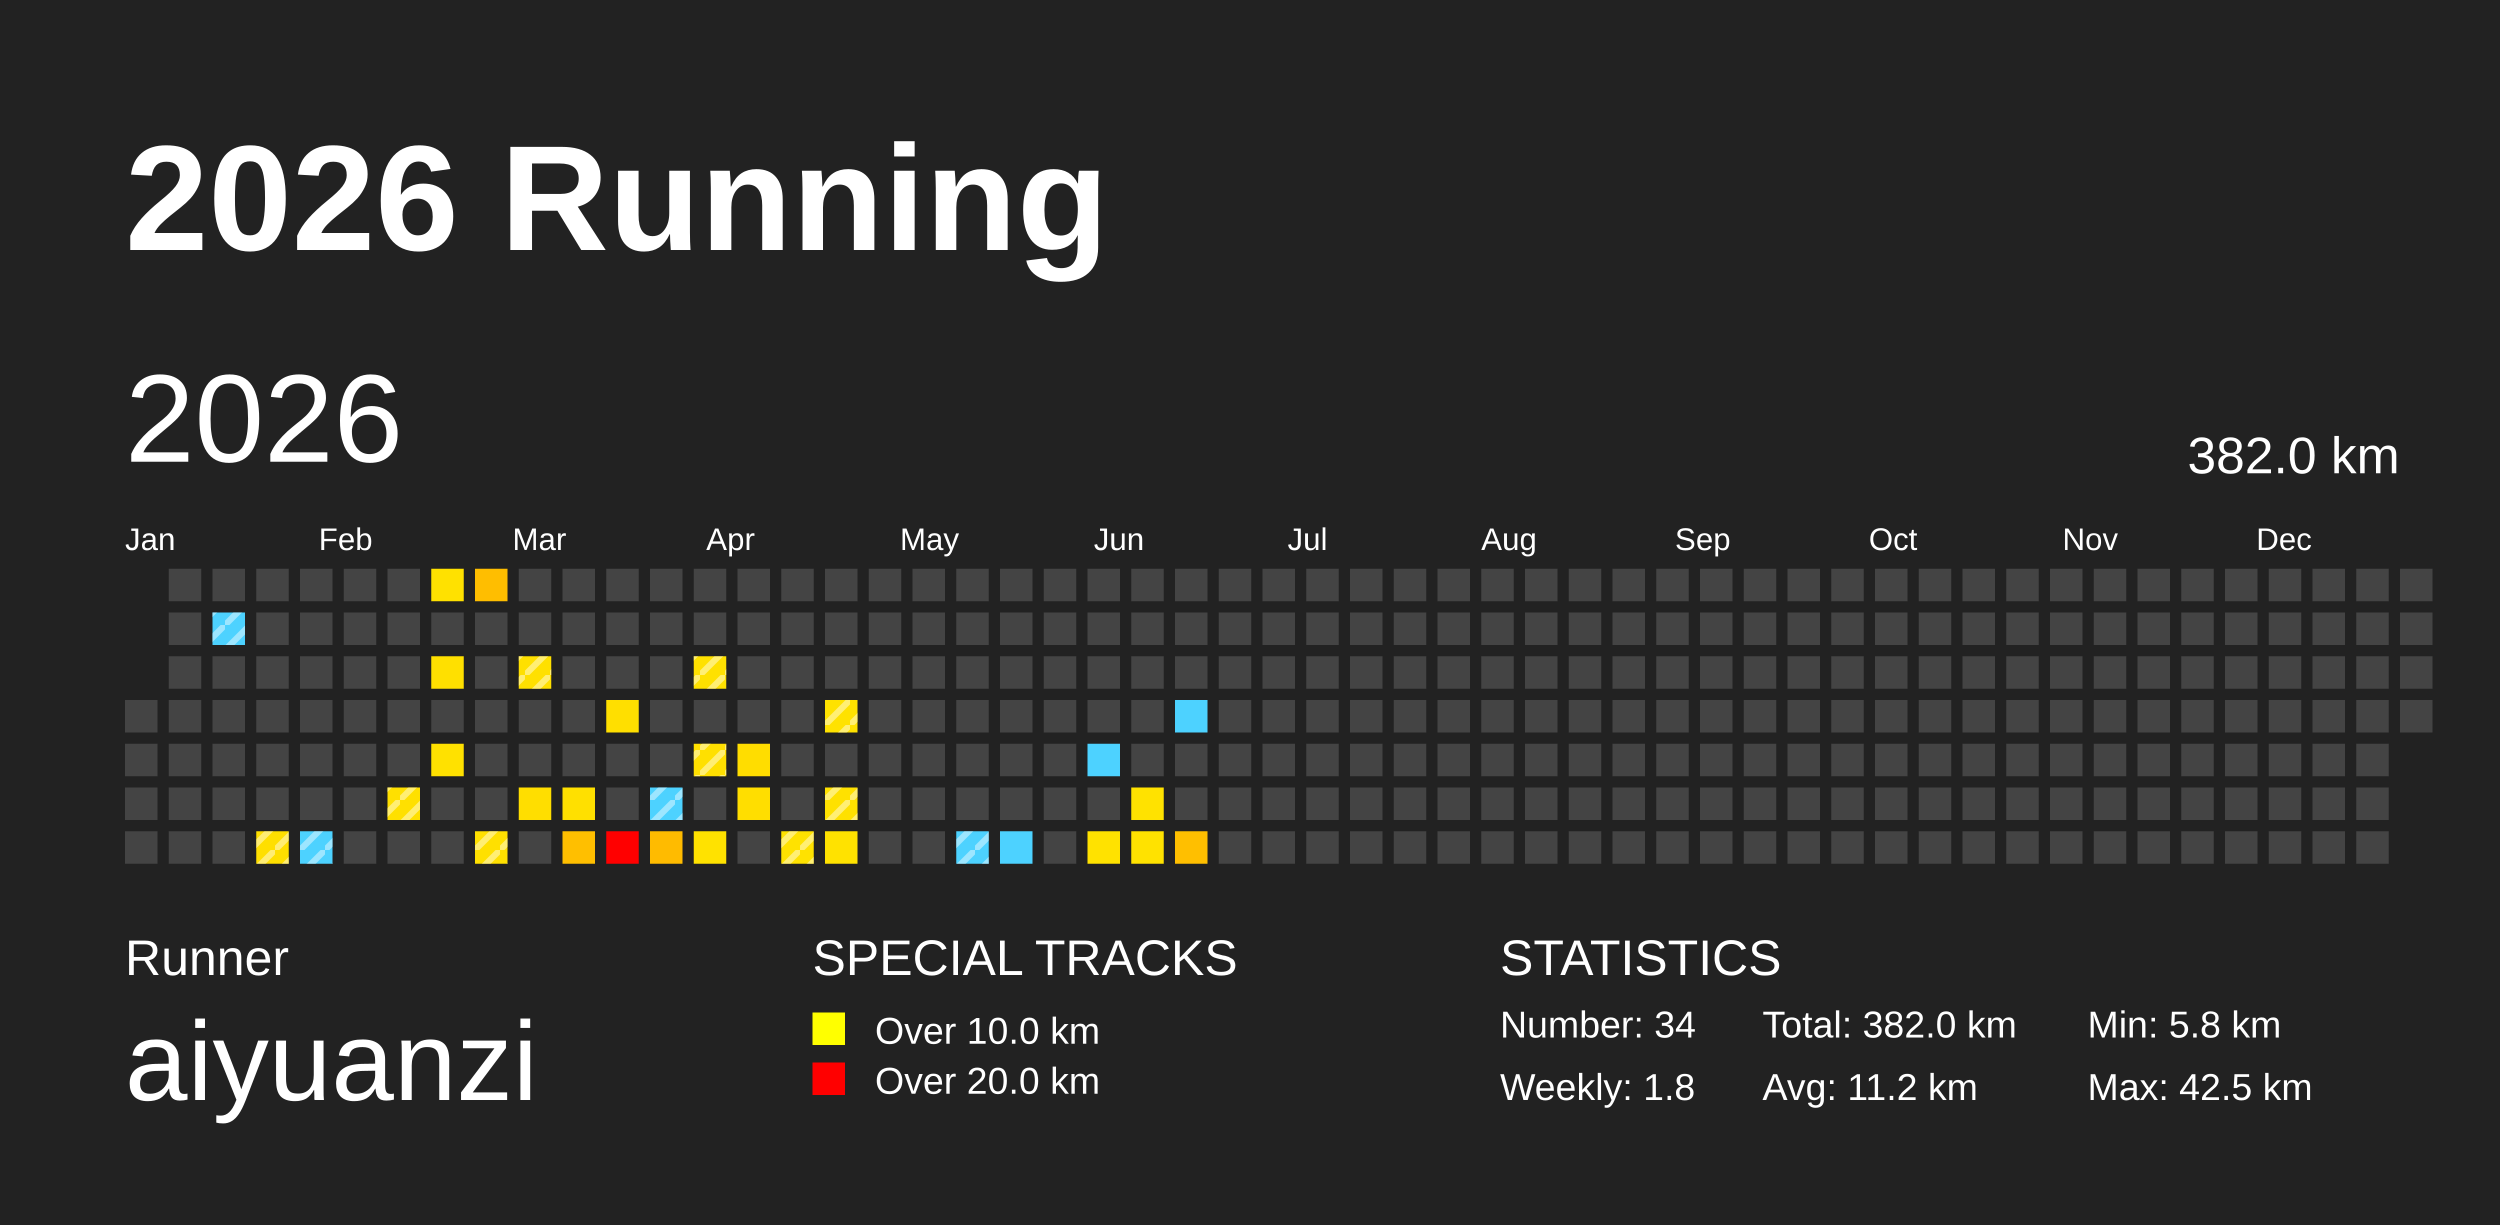
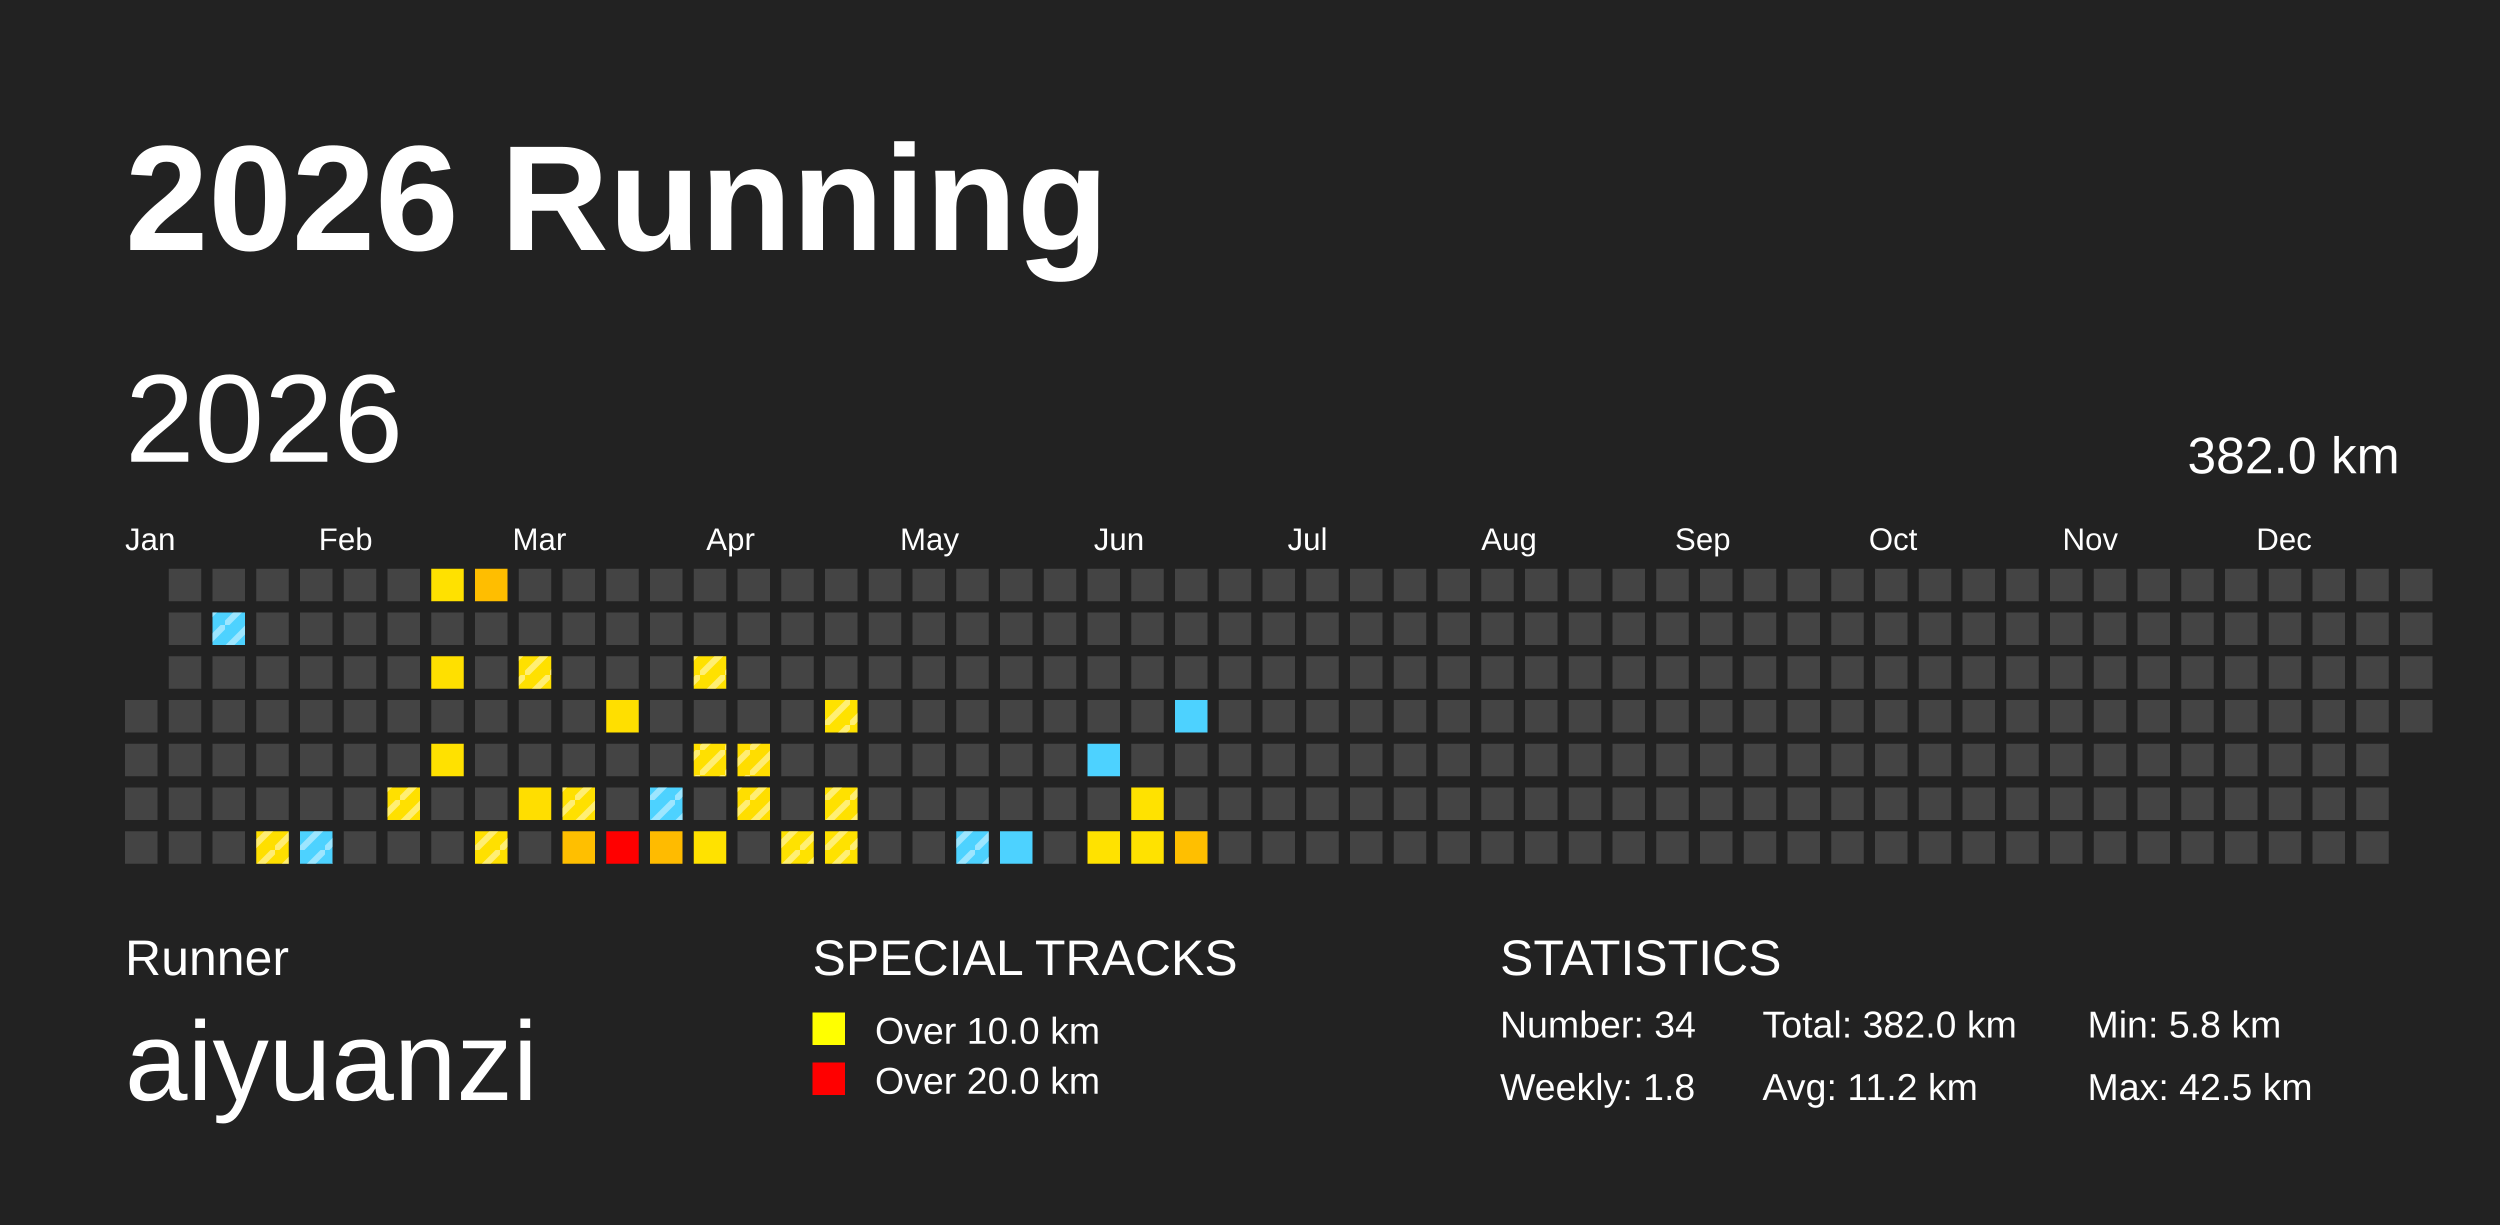
<svg xmlns="http://www.w3.org/2000/svg" baseProfile="full" height="98mm" version="1.1" viewBox="0,0,200,98" width="200mm">
  <defs>
    <pattern height="2" id="indoor-stripe" patternUnits="userSpaceOnUse" width="2">
      <line stroke="white" stroke-opacity="0.45" stroke-width="0.5" x1="0" x2="2" y1="2" y2="0" />
    </pattern>
  </defs>
  <rect fill="#222222" height="98" width="200" x="0" y="0" />
  <text fill="#FFFFFF" style="font-size:12px; font-family:Arial; font-weight:bold;" x="10" y="20">2026 Running</text>
  <text fill="#FFFFFF" style="font-size:4px; font-family:Arial" x="10" y="78">Runner</text>
  <text fill="#FFFFFF" style="font-size:9px; font-family:Arial" x="10" y="88">aiyuanzi</text>
  <text fill="#FFFFFF" style="font-size:4px; font-family:Arial" x="65" y="78">SPECIAL TRACKS</text>
  <rect fill="yellow" height="2.6" width="2.6" x="65" y="81" />
  <text fill="#FFFFFF" style="font-size:3px; font-family:Arial" x="70" y="83.5">Over 10.0 km</text>
  <rect fill="red" height="2.6" width="2.6" x="65" y="85" />
  <text fill="#FFFFFF" style="font-size:3px; font-family:Arial" x="70" y="87.5">Over 20.0 km</text>
  <text fill="#FFFFFF" style="font-size:4px; font-family:Arial" x="120" y="78">STATISTICS</text>
  <text fill="#FFFFFF" style="font-size:3px; font-family:Arial" x="120" y="83">Number: 34</text>
  <text fill="#FFFFFF" style="font-size:3px; font-family:Arial" x="120" y="88">Weekly: 1.8</text>
  <text fill="#FFFFFF" style="font-size:3px; font-family:Arial" x="141" y="83">Total: 382.0 km</text>
  <text fill="#FFFFFF" style="font-size:3px; font-family:Arial" x="141" y="88">Avg: 11.2 km</text>
  <text fill="#FFFFFF" style="font-size:3px; font-family:Arial" x="167" y="83">Min: 5.8 km</text>
  <text fill="#FFFFFF" style="font-size:3px; font-family:Arial" x="167" y="88">Max: 42.5 km</text>
  <text dominant-baseline="hanging" fill="#FFFFFF" style="font-size:10.0px; font-family:Arial;" x="10" y="30">2026</text>
  <text dominant-baseline="hanging" fill="#FFFFFF" style="font-size:4.125px; font-family:Arial;" x="175" y="35">382.0 km</text>
  <text fill="#FFFFFF" style="font-size:2.5px; font-family:Arial" x="10.0" y="44">Jan</text>
  <text fill="#FFFFFF" style="font-size:2.5px; font-family:Arial" x="25.5" y="44">Feb</text>
  <text fill="#FFFFFF" style="font-size:2.5px; font-family:Arial" x="41.0" y="44">Mar</text>
  <text fill="#FFFFFF" style="font-size:2.5px; font-family:Arial" x="56.5" y="44">Apr</text>
  <text fill="#FFFFFF" style="font-size:2.5px; font-family:Arial" x="72.0" y="44">May</text>
  <text fill="#FFFFFF" style="font-size:2.5px; font-family:Arial" x="87.5" y="44">Jun</text>
  <text fill="#FFFFFF" style="font-size:2.5px; font-family:Arial" x="103.0" y="44">Jul</text>
  <text fill="#FFFFFF" style="font-size:2.5px; font-family:Arial" x="118.5" y="44">Aug</text>
  <text fill="#FFFFFF" style="font-size:2.5px; font-family:Arial" x="134.0" y="44">Sep</text>
  <text fill="#FFFFFF" style="font-size:2.5px; font-family:Arial" x="149.5" y="44">Oct</text>
  <text fill="#FFFFFF" style="font-size:2.5px; font-family:Arial" x="165.0" y="44">Nov</text>
  <text fill="#FFFFFF" style="font-size:2.5px; font-family:Arial" x="180.5" y="44">Dec</text>
  <rect fill="#444444" height="2.6" width="2.6" x="10.0" y="56.0" />
  <rect fill="#444444" height="2.6" width="2.6" x="10.0" y="59.5" />
  <rect fill="#444444" height="2.6" width="2.6" x="10.0" y="63.0" />
  <rect fill="#444444" height="2.6" width="2.6" x="10.0" y="66.5" />
  <rect fill="#444444" height="2.6" width="2.6" x="13.5" y="45.5" />
  <rect fill="#444444" height="2.6" width="2.6" x="13.5" y="49.0" />
  <rect fill="#444444" height="2.6" width="2.6" x="13.5" y="52.5" />
  <rect fill="#444444" height="2.6" width="2.6" x="13.5" y="56.0" />
  <rect fill="#444444" height="2.6" width="2.6" x="13.5" y="59.5" />
  <rect fill="#444444" height="2.6" width="2.6" x="13.5" y="63.0" />
  <rect fill="#444444" height="2.6" width="2.6" x="13.5" y="66.5" />
  <rect fill="#444444" height="2.6" width="2.6" x="17.0" y="45.5" />
  <rect fill="#4dd2ff" height="2.6" width="2.6" x="17.0" y="49.0" />
  <rect fill="url(#indoor-stripe)" height="2.6" width="2.6" x="17.0" y="49.0" />
  <rect fill="#444444" height="2.6" width="2.6" x="17.0" y="52.5" />
  <rect fill="#444444" height="2.6" width="2.6" x="17.0" y="56.0" />
  <rect fill="#444444" height="2.6" width="2.6" x="17.0" y="59.5" />
  <rect fill="#444444" height="2.6" width="2.6" x="17.0" y="63.0" />
  <rect fill="#444444" height="2.6" width="2.6" x="17.0" y="66.5" />
  <rect fill="#444444" height="2.6" width="2.6" x="20.5" y="45.5" />
  <rect fill="#444444" height="2.6" width="2.6" x="20.5" y="49.0" />
  <rect fill="#444444" height="2.6" width="2.6" x="20.5" y="52.5" />
  <rect fill="#444444" height="2.6" width="2.6" x="20.5" y="56.0" />
  <rect fill="#444444" height="2.6" width="2.6" x="20.5" y="59.5" />
  <rect fill="#444444" height="2.6" width="2.6" x="20.5" y="63.0" />
  <rect fill="#ffdf00" height="2.6" width="2.6" x="20.5" y="66.5" />
  <rect fill="url(#indoor-stripe)" height="2.6" width="2.6" x="20.5" y="66.5" />
  <rect fill="#444444" height="2.6" width="2.6" x="24.0" y="45.5" />
  <rect fill="#444444" height="2.6" width="2.6" x="24.0" y="49.0" />
  <rect fill="#444444" height="2.6" width="2.6" x="24.0" y="52.5" />
  <rect fill="#444444" height="2.6" width="2.6" x="24.0" y="56.0" />
  <rect fill="#444444" height="2.6" width="2.6" x="24.0" y="59.5" />
  <rect fill="#444444" height="2.6" width="2.6" x="24.0" y="63.0" />
  <rect fill="#4dd2ff" height="2.6" width="2.6" x="24.0" y="66.5" />
  <rect fill="url(#indoor-stripe)" height="2.6" width="2.6" x="24.0" y="66.5" />
  <rect fill="#444444" height="2.6" width="2.6" x="27.5" y="45.5" />
  <rect fill="#444444" height="2.6" width="2.6" x="27.5" y="49.0" />
  <rect fill="#444444" height="2.6" width="2.6" x="27.5" y="52.5" />
  <rect fill="#444444" height="2.6" width="2.6" x="27.5" y="56.0" />
  <rect fill="#444444" height="2.6" width="2.6" x="27.5" y="59.5" />
  <rect fill="#444444" height="2.6" width="2.6" x="27.5" y="63.0" />
  <rect fill="#444444" height="2.6" width="2.6" x="27.5" y="66.5" />
  <rect fill="#444444" height="2.6" width="2.6" x="31.0" y="45.5" />
  <rect fill="#444444" height="2.6" width="2.6" x="31.0" y="49.0" />
  <rect fill="#444444" height="2.6" width="2.6" x="31.0" y="52.5" />
  <rect fill="#444444" height="2.6" width="2.6" x="31.0" y="56.0" />
  <rect fill="#444444" height="2.6" width="2.6" x="31.0" y="59.5" />
  <rect fill="#ffe000" height="2.6" width="2.6" x="31.0" y="63.0" />
  <rect fill="url(#indoor-stripe)" height="2.6" width="2.6" x="31.0" y="63.0" />
  <rect fill="#444444" height="2.6" width="2.6" x="31.0" y="66.5" />
  <rect fill="#ffe100" height="2.6" width="2.6" x="34.5" y="45.5" />
  <rect fill="#444444" height="2.6" width="2.6" x="34.5" y="49.0" />
  <rect fill="#ffe000" height="2.6" width="2.6" x="34.5" y="52.5" />
  <rect fill="#444444" height="2.6" width="2.6" x="34.5" y="56.0" />
  <rect fill="#ffe100" height="2.6" width="2.6" x="34.5" y="59.5" />
  <rect fill="#444444" height="2.6" width="2.6" x="34.5" y="63.0" />
  <rect fill="#444444" height="2.6" width="2.6" x="34.5" y="66.5" />
  <rect fill="#ffbe00" height="2.6" width="2.6" x="38.0" y="45.5" />
  <rect fill="#444444" height="2.6" width="2.6" x="38.0" y="49.0" />
  <rect fill="#444444" height="2.6" width="2.6" x="38.0" y="52.5" />
  <rect fill="#444444" height="2.6" width="2.6" x="38.0" y="56.0" />
  <rect fill="#444444" height="2.6" width="2.6" x="38.0" y="59.5" />
  <rect fill="#444444" height="2.6" width="2.6" x="38.0" y="63.0" />
  <rect fill="#ffe000" height="2.6" width="2.6" x="38.0" y="66.5" />
  <rect fill="url(#indoor-stripe)" height="2.6" width="2.6" x="38.0" y="66.5" />
  <rect fill="#444444" height="2.6" width="2.6" x="41.5" y="45.5" />
  <rect fill="#444444" height="2.6" width="2.6" x="41.5" y="49.0" />
  <rect fill="#ffe000" height="2.6" width="2.6" x="41.5" y="52.5" />
  <rect fill="url(#indoor-stripe)" height="2.6" width="2.6" x="41.5" y="52.5" />
  <rect fill="#444444" height="2.6" width="2.6" x="41.5" y="56.0" />
  <rect fill="#444444" height="2.6" width="2.6" x="41.5" y="59.5" />
  <rect fill="#ffde00" height="2.6" width="2.6" x="41.5" y="63.0" />
  <rect fill="#444444" height="2.6" width="2.6" x="41.5" y="66.5" />
  <rect fill="#444444" height="2.6" width="2.6" x="45.0" y="45.5" />
  <rect fill="#444444" height="2.6" width="2.6" x="45.0" y="49.0" />
  <rect fill="#444444" height="2.6" width="2.6" x="45.0" y="52.5" />
  <rect fill="#444444" height="2.6" width="2.6" x="45.0" y="56.0" />
  <rect fill="#444444" height="2.6" width="2.6" x="45.0" y="59.5" />
  <rect fill="#ffe000" height="2.6" width="2.6" x="45.0" y="63.0" />
+   <rect fill="url(#indoor-stripe)" height="2.6" width="2.6" x="45.0" y="63.0" />
  <rect fill="#ffbf00" height="2.6" width="2.6" x="45.0" y="66.5" />
  <rect fill="#444444" height="2.6" width="2.6" x="48.5" y="45.5" />
  <rect fill="#444444" height="2.6" width="2.6" x="48.5" y="49.0" />
  <rect fill="#444444" height="2.6" width="2.6" x="48.5" y="52.5" />
  <rect fill="#ffdf00" height="2.6" width="2.6" x="48.5" y="56.0" />
  <rect fill="#444444" height="2.6" width="2.6" x="48.5" y="59.5" />
  <rect fill="#444444" height="2.6" width="2.6" x="48.5" y="63.0" />
  <rect fill="red" height="2.6" width="2.6" x="48.5" y="66.5" />
  <rect fill="#444444" height="2.6" width="2.6" x="52.0" y="45.5" />
  <rect fill="#444444" height="2.6" width="2.6" x="52.0" y="49.0" />
  <rect fill="#444444" height="2.6" width="2.6" x="52.0" y="52.5" />
  <rect fill="#444444" height="2.6" width="2.6" x="52.0" y="56.0" />
  <rect fill="#444444" height="2.6" width="2.6" x="52.0" y="59.5" />
  <rect fill="#4dd2ff" height="2.6" width="2.6" x="52.0" y="63.0" />
  <rect fill="url(#indoor-stripe)" height="2.6" width="2.6" x="52.0" y="63.0" />
  <rect fill="#ffbb00" height="2.6" width="2.6" x="52.0" y="66.5" />
  <rect fill="#444444" height="2.6" width="2.6" x="55.5" y="45.5" />
  <rect fill="#444444" height="2.6" width="2.6" x="55.5" y="49.0" />
  <rect fill="#ffe100" height="2.6" width="2.6" x="55.5" y="52.5" />
  <rect fill="url(#indoor-stripe)" height="2.6" width="2.6" x="55.5" y="52.5" />
  <rect fill="#444444" height="2.6" width="2.6" x="55.5" y="56.0" />
  <rect fill="#ffe000" height="2.6" width="2.6" x="55.5" y="59.5" />
  <rect fill="url(#indoor-stripe)" height="2.6" width="2.6" x="55.5" y="59.5" />
  <rect fill="#444444" height="2.6" width="2.6" x="55.5" y="63.0" />
  <rect fill="#ffe200" height="2.6" width="2.6" x="55.5" y="66.5" />
  <rect fill="#444444" height="2.6" width="2.6" x="59.0" y="45.5" />
  <rect fill="#444444" height="2.6" width="2.6" x="59.0" y="49.0" />
  <rect fill="#444444" height="2.6" width="2.6" x="59.0" y="52.5" />
  <rect fill="#444444" height="2.6" width="2.6" x="59.0" y="56.0" />
  <rect fill="#ffdd00" height="2.6" width="2.6" x="59.0" y="59.5" />
+   <rect fill="url(#indoor-stripe)" height="2.6" width="2.6" x="59.0" y="59.5" />
  <rect fill="#ffde00" height="2.6" width="2.6" x="59.0" y="63.0" />
+   <rect fill="url(#indoor-stripe)" height="2.6" width="2.6" x="59.0" y="63.0" />
  <rect fill="#444444" height="2.6" width="2.6" x="59.0" y="66.5" />
  <rect fill="#444444" height="2.6" width="2.6" x="62.5" y="45.5" />
  <rect fill="#444444" height="2.6" width="2.6" x="62.5" y="49.0" />
  <rect fill="#444444" height="2.6" width="2.6" x="62.5" y="52.5" />
  <rect fill="#444444" height="2.6" width="2.6" x="62.5" y="56.0" />
  <rect fill="#444444" height="2.6" width="2.6" x="62.5" y="59.5" />
  <rect fill="#444444" height="2.6" width="2.6" x="62.5" y="63.0" />
  <rect fill="#ffe200" height="2.6" width="2.6" x="62.5" y="66.5" />
  <rect fill="url(#indoor-stripe)" height="2.6" width="2.6" x="62.5" y="66.5" />
  <rect fill="#444444" height="2.6" width="2.6" x="66.0" y="45.5" />
  <rect fill="#444444" height="2.6" width="2.6" x="66.0" y="49.0" />
  <rect fill="#444444" height="2.6" width="2.6" x="66.0" y="52.5" />
  <rect fill="#ffe200" height="2.6" width="2.6" x="66.0" y="56.0" />
  <rect fill="url(#indoor-stripe)" height="2.6" width="2.6" x="66.0" y="56.0" />
  <rect fill="#444444" height="2.6" width="2.6" x="66.0" y="59.5" />
  <rect fill="#ffe100" height="2.6" width="2.6" x="66.0" y="63.0" />
  <rect fill="url(#indoor-stripe)" height="2.6" width="2.6" x="66.0" y="63.0" />
  <rect fill="#ffe200" height="2.6" width="2.6" x="66.0" y="66.5" />
+   <rect fill="url(#indoor-stripe)" height="2.6" width="2.6" x="66.0" y="66.5" />
  <rect fill="#444444" height="2.6" width="2.6" x="69.5" y="45.5" />
  <rect fill="#444444" height="2.6" width="2.6" x="69.5" y="49.0" />
  <rect fill="#444444" height="2.6" width="2.6" x="69.5" y="52.5" />
  <rect fill="#444444" height="2.6" width="2.6" x="69.5" y="56.0" />
  <rect fill="#444444" height="2.6" width="2.6" x="69.5" y="59.5" />
  <rect fill="#444444" height="2.6" width="2.6" x="69.5" y="63.0" />
  <rect fill="#444444" height="2.6" width="2.6" x="69.5" y="66.5" />
  <rect fill="#444444" height="2.6" width="2.6" x="73.0" y="45.5" />
  <rect fill="#444444" height="2.6" width="2.6" x="73.0" y="49.0" />
  <rect fill="#444444" height="2.6" width="2.6" x="73.0" y="52.5" />
  <rect fill="#444444" height="2.6" width="2.6" x="73.0" y="56.0" />
  <rect fill="#444444" height="2.6" width="2.6" x="73.0" y="59.5" />
  <rect fill="#444444" height="2.6" width="2.6" x="73.0" y="63.0" />
  <rect fill="#444444" height="2.6" width="2.6" x="73.0" y="66.5" />
  <rect fill="#444444" height="2.6" width="2.6" x="76.5" y="45.5" />
  <rect fill="#444444" height="2.6" width="2.6" x="76.5" y="49.0" />
  <rect fill="#444444" height="2.6" width="2.6" x="76.5" y="52.5" />
  <rect fill="#444444" height="2.6" width="2.6" x="76.5" y="56.0" />
  <rect fill="#444444" height="2.6" width="2.6" x="76.5" y="59.5" />
  <rect fill="#444444" height="2.6" width="2.6" x="76.5" y="63.0" />
  <rect fill="#4dd2ff" height="2.6" width="2.6" x="76.5" y="66.5" />
  <rect fill="url(#indoor-stripe)" height="2.6" width="2.6" x="76.5" y="66.5" />
  <rect fill="#444444" height="2.6" width="2.6" x="80.0" y="45.5" />
  <rect fill="#444444" height="2.6" width="2.6" x="80.0" y="49.0" />
  <rect fill="#444444" height="2.6" width="2.6" x="80.0" y="52.5" />
  <rect fill="#444444" height="2.6" width="2.6" x="80.0" y="56.0" />
  <rect fill="#444444" height="2.6" width="2.6" x="80.0" y="59.5" />
  <rect fill="#444444" height="2.6" width="2.6" x="80.0" y="63.0" />
  <rect fill="#4dd2ff" height="2.6" width="2.6" x="80.0" y="66.5" />
  <rect fill="#444444" height="2.6" width="2.6" x="83.5" y="45.5" />
  <rect fill="#444444" height="2.6" width="2.6" x="83.5" y="49.0" />
  <rect fill="#444444" height="2.6" width="2.6" x="83.5" y="52.5" />
  <rect fill="#444444" height="2.6" width="2.6" x="83.5" y="56.0" />
  <rect fill="#444444" height="2.6" width="2.6" x="83.5" y="59.5" />
  <rect fill="#444444" height="2.6" width="2.6" x="83.5" y="63.0" />
  <rect fill="#444444" height="2.6" width="2.6" x="83.5" y="66.5" />
  <rect fill="#444444" height="2.6" width="2.6" x="87.0" y="45.5" />
  <rect fill="#444444" height="2.6" width="2.6" x="87.0" y="49.0" />
  <rect fill="#444444" height="2.6" width="2.6" x="87.0" y="52.5" />
  <rect fill="#444444" height="2.6" width="2.6" x="87.0" y="56.0" />
  <rect fill="#4dd2ff" height="2.6" width="2.6" x="87.0" y="59.5" />
  <rect fill="#444444" height="2.6" width="2.6" x="87.0" y="63.0" />
  <rect fill="#ffe200" height="2.6" width="2.6" x="87.0" y="66.5" />
  <rect fill="#444444" height="2.6" width="2.6" x="90.5" y="45.5" />
  <rect fill="#444444" height="2.6" width="2.6" x="90.5" y="49.0" />
  <rect fill="#444444" height="2.6" width="2.6" x="90.5" y="52.5" />
  <rect fill="#444444" height="2.6" width="2.6" x="90.5" y="56.0" />
  <rect fill="#444444" height="2.6" width="2.6" x="90.5" y="59.5" />
  <rect fill="#ffe200" height="2.6" width="2.6" x="90.5" y="63.0" />
  <rect fill="#ffe200" height="2.6" width="2.6" x="90.5" y="66.5" />
  <rect fill="#444444" height="2.6" width="2.6" x="94.0" y="45.5" />
  <rect fill="#444444" height="2.6" width="2.6" x="94.0" y="49.0" />
  <rect fill="#444444" height="2.6" width="2.6" x="94.0" y="52.5" />
  <rect fill="#4dd2ff" height="2.6" width="2.6" x="94.0" y="56.0" />
  <rect fill="#444444" height="2.6" width="2.6" x="94.0" y="59.5" />
  <rect fill="#444444" height="2.6" width="2.6" x="94.0" y="63.0" />
  <rect fill="#ffbf00" height="2.6" width="2.6" x="94.0" y="66.5" />
  <rect fill="#444444" height="2.6" width="2.6" x="97.5" y="45.5" />
  <rect fill="#444444" height="2.6" width="2.6" x="97.5" y="49.0" />
  <rect fill="#444444" height="2.6" width="2.6" x="97.5" y="52.5" />
  <rect fill="#444444" height="2.6" width="2.6" x="97.5" y="56.0" />
  <rect fill="#444444" height="2.6" width="2.6" x="97.5" y="59.5" />
  <rect fill="#444444" height="2.6" width="2.6" x="97.5" y="63.0" />
  <rect fill="#444444" height="2.6" width="2.6" x="97.5" y="66.5" />
  <rect fill="#444444" height="2.6" width="2.6" x="101.0" y="45.5" />
  <rect fill="#444444" height="2.6" width="2.6" x="101.0" y="49.0" />
  <rect fill="#444444" height="2.6" width="2.6" x="101.0" y="52.5" />
  <rect fill="#444444" height="2.6" width="2.6" x="101.0" y="56.0" />
  <rect fill="#444444" height="2.6" width="2.6" x="101.0" y="59.5" />
  <rect fill="#444444" height="2.6" width="2.6" x="101.0" y="63.0" />
  <rect fill="#444444" height="2.6" width="2.6" x="101.0" y="66.5" />
  <rect fill="#444444" height="2.6" width="2.6" x="104.5" y="45.5" />
  <rect fill="#444444" height="2.6" width="2.6" x="104.5" y="49.0" />
  <rect fill="#444444" height="2.6" width="2.6" x="104.5" y="52.5" />
  <rect fill="#444444" height="2.6" width="2.6" x="104.5" y="56.0" />
  <rect fill="#444444" height="2.6" width="2.6" x="104.5" y="59.5" />
  <rect fill="#444444" height="2.6" width="2.6" x="104.5" y="63.0" />
  <rect fill="#444444" height="2.6" width="2.6" x="104.5" y="66.5" />
  <rect fill="#444444" height="2.6" width="2.6" x="108.0" y="45.5" />
  <rect fill="#444444" height="2.6" width="2.6" x="108.0" y="49.0" />
  <rect fill="#444444" height="2.6" width="2.6" x="108.0" y="52.5" />
  <rect fill="#444444" height="2.6" width="2.6" x="108.0" y="56.0" />
  <rect fill="#444444" height="2.6" width="2.6" x="108.0" y="59.5" />
  <rect fill="#444444" height="2.6" width="2.6" x="108.0" y="63.0" />
  <rect fill="#444444" height="2.6" width="2.6" x="108.0" y="66.5" />
  <rect fill="#444444" height="2.6" width="2.6" x="111.5" y="45.5" />
  <rect fill="#444444" height="2.6" width="2.6" x="111.5" y="49.0" />
  <rect fill="#444444" height="2.6" width="2.6" x="111.5" y="52.5" />
  <rect fill="#444444" height="2.6" width="2.6" x="111.5" y="56.0" />
  <rect fill="#444444" height="2.6" width="2.6" x="111.5" y="59.5" />
  <rect fill="#444444" height="2.6" width="2.6" x="111.5" y="63.0" />
  <rect fill="#444444" height="2.6" width="2.6" x="111.5" y="66.5" />
  <rect fill="#444444" height="2.6" width="2.6" x="115.0" y="45.5" />
  <rect fill="#444444" height="2.6" width="2.6" x="115.0" y="49.0" />
  <rect fill="#444444" height="2.6" width="2.6" x="115.0" y="52.5" />
  <rect fill="#444444" height="2.6" width="2.6" x="115.0" y="56.0" />
  <rect fill="#444444" height="2.6" width="2.6" x="115.0" y="59.5" />
  <rect fill="#444444" height="2.6" width="2.6" x="115.0" y="63.0" />
  <rect fill="#444444" height="2.6" width="2.6" x="115.0" y="66.5" />
  <rect fill="#444444" height="2.6" width="2.6" x="118.5" y="45.5" />
  <rect fill="#444444" height="2.6" width="2.6" x="118.5" y="49.0" />
  <rect fill="#444444" height="2.6" width="2.6" x="118.5" y="52.5" />
  <rect fill="#444444" height="2.6" width="2.6" x="118.5" y="56.0" />
  <rect fill="#444444" height="2.6" width="2.6" x="118.5" y="59.5" />
  <rect fill="#444444" height="2.6" width="2.6" x="118.5" y="63.0" />
  <rect fill="#444444" height="2.6" width="2.6" x="118.5" y="66.5" />
  <rect fill="#444444" height="2.6" width="2.6" x="122.0" y="45.5" />
  <rect fill="#444444" height="2.6" width="2.6" x="122.0" y="49.0" />
  <rect fill="#444444" height="2.6" width="2.6" x="122.0" y="52.5" />
  <rect fill="#444444" height="2.6" width="2.6" x="122.0" y="56.0" />
  <rect fill="#444444" height="2.6" width="2.6" x="122.0" y="59.5" />
  <rect fill="#444444" height="2.6" width="2.6" x="122.0" y="63.0" />
  <rect fill="#444444" height="2.6" width="2.6" x="122.0" y="66.5" />
  <rect fill="#444444" height="2.6" width="2.6" x="125.5" y="45.5" />
  <rect fill="#444444" height="2.6" width="2.6" x="125.5" y="49.0" />
  <rect fill="#444444" height="2.6" width="2.6" x="125.5" y="52.5" />
  <rect fill="#444444" height="2.6" width="2.6" x="125.5" y="56.0" />
  <rect fill="#444444" height="2.6" width="2.6" x="125.5" y="59.5" />
  <rect fill="#444444" height="2.6" width="2.6" x="125.5" y="63.0" />
  <rect fill="#444444" height="2.6" width="2.6" x="125.5" y="66.5" />
  <rect fill="#444444" height="2.6" width="2.6" x="129.0" y="45.5" />
  <rect fill="#444444" height="2.6" width="2.6" x="129.0" y="49.0" />
  <rect fill="#444444" height="2.6" width="2.6" x="129.0" y="52.5" />
  <rect fill="#444444" height="2.6" width="2.6" x="129.0" y="56.0" />
  <rect fill="#444444" height="2.6" width="2.6" x="129.0" y="59.5" />
  <rect fill="#444444" height="2.6" width="2.6" x="129.0" y="63.0" />
  <rect fill="#444444" height="2.6" width="2.6" x="129.0" y="66.5" />
  <rect fill="#444444" height="2.6" width="2.6" x="132.5" y="45.5" />
  <rect fill="#444444" height="2.6" width="2.6" x="132.5" y="49.0" />
  <rect fill="#444444" height="2.6" width="2.6" x="132.5" y="52.5" />
  <rect fill="#444444" height="2.6" width="2.6" x="132.5" y="56.0" />
  <rect fill="#444444" height="2.6" width="2.6" x="132.5" y="59.5" />
  <rect fill="#444444" height="2.6" width="2.6" x="132.5" y="63.0" />
  <rect fill="#444444" height="2.6" width="2.6" x="132.5" y="66.5" />
  <rect fill="#444444" height="2.6" width="2.6" x="136.0" y="45.5" />
  <rect fill="#444444" height="2.6" width="2.6" x="136.0" y="49.0" />
  <rect fill="#444444" height="2.6" width="2.6" x="136.0" y="52.5" />
  <rect fill="#444444" height="2.6" width="2.6" x="136.0" y="56.0" />
  <rect fill="#444444" height="2.6" width="2.6" x="136.0" y="59.5" />
  <rect fill="#444444" height="2.6" width="2.6" x="136.0" y="63.0" />
  <rect fill="#444444" height="2.6" width="2.6" x="136.0" y="66.5" />
  <rect fill="#444444" height="2.6" width="2.6" x="139.5" y="45.5" />
  <rect fill="#444444" height="2.6" width="2.6" x="139.5" y="49.0" />
  <rect fill="#444444" height="2.6" width="2.6" x="139.5" y="52.5" />
  <rect fill="#444444" height="2.6" width="2.6" x="139.5" y="56.0" />
  <rect fill="#444444" height="2.6" width="2.6" x="139.5" y="59.5" />
  <rect fill="#444444" height="2.6" width="2.6" x="139.5" y="63.0" />
  <rect fill="#444444" height="2.6" width="2.6" x="139.5" y="66.5" />
  <rect fill="#444444" height="2.6" width="2.6" x="143.0" y="45.5" />
  <rect fill="#444444" height="2.6" width="2.6" x="143.0" y="49.0" />
  <rect fill="#444444" height="2.6" width="2.6" x="143.0" y="52.5" />
  <rect fill="#444444" height="2.6" width="2.6" x="143.0" y="56.0" />
  <rect fill="#444444" height="2.6" width="2.6" x="143.0" y="59.5" />
  <rect fill="#444444" height="2.6" width="2.6" x="143.0" y="63.0" />
  <rect fill="#444444" height="2.6" width="2.6" x="143.0" y="66.5" />
  <rect fill="#444444" height="2.6" width="2.6" x="146.5" y="45.5" />
  <rect fill="#444444" height="2.6" width="2.6" x="146.5" y="49.0" />
  <rect fill="#444444" height="2.6" width="2.6" x="146.5" y="52.5" />
  <rect fill="#444444" height="2.6" width="2.6" x="146.5" y="56.0" />
  <rect fill="#444444" height="2.6" width="2.6" x="146.5" y="59.5" />
  <rect fill="#444444" height="2.6" width="2.6" x="146.5" y="63.0" />
  <rect fill="#444444" height="2.6" width="2.6" x="146.5" y="66.5" />
  <rect fill="#444444" height="2.6" width="2.6" x="150.0" y="45.5" />
  <rect fill="#444444" height="2.6" width="2.6" x="150.0" y="49.0" />
  <rect fill="#444444" height="2.6" width="2.6" x="150.0" y="52.5" />
  <rect fill="#444444" height="2.6" width="2.6" x="150.0" y="56.0" />
  <rect fill="#444444" height="2.6" width="2.6" x="150.0" y="59.5" />
  <rect fill="#444444" height="2.6" width="2.6" x="150.0" y="63.0" />
  <rect fill="#444444" height="2.6" width="2.6" x="150.0" y="66.5" />
  <rect fill="#444444" height="2.6" width="2.6" x="153.5" y="45.5" />
  <rect fill="#444444" height="2.6" width="2.6" x="153.5" y="49.0" />
  <rect fill="#444444" height="2.6" width="2.6" x="153.5" y="52.5" />
  <rect fill="#444444" height="2.6" width="2.6" x="153.5" y="56.0" />
  <rect fill="#444444" height="2.6" width="2.6" x="153.5" y="59.5" />
  <rect fill="#444444" height="2.6" width="2.6" x="153.5" y="63.0" />
  <rect fill="#444444" height="2.6" width="2.6" x="153.5" y="66.5" />
  <rect fill="#444444" height="2.6" width="2.6" x="157.0" y="45.5" />
  <rect fill="#444444" height="2.6" width="2.6" x="157.0" y="49.0" />
  <rect fill="#444444" height="2.6" width="2.6" x="157.0" y="52.5" />
  <rect fill="#444444" height="2.6" width="2.6" x="157.0" y="56.0" />
  <rect fill="#444444" height="2.6" width="2.6" x="157.0" y="59.5" />
  <rect fill="#444444" height="2.6" width="2.6" x="157.0" y="63.0" />
  <rect fill="#444444" height="2.6" width="2.6" x="157.0" y="66.5" />
  <rect fill="#444444" height="2.6" width="2.6" x="160.5" y="45.5" />
  <rect fill="#444444" height="2.6" width="2.6" x="160.5" y="49.0" />
  <rect fill="#444444" height="2.6" width="2.6" x="160.5" y="52.5" />
  <rect fill="#444444" height="2.6" width="2.6" x="160.5" y="56.0" />
  <rect fill="#444444" height="2.6" width="2.6" x="160.5" y="59.5" />
  <rect fill="#444444" height="2.6" width="2.6" x="160.5" y="63.0" />
  <rect fill="#444444" height="2.6" width="2.6" x="160.5" y="66.5" />
  <rect fill="#444444" height="2.6" width="2.6" x="164.0" y="45.5" />
  <rect fill="#444444" height="2.6" width="2.6" x="164.0" y="49.0" />
  <rect fill="#444444" height="2.6" width="2.6" x="164.0" y="52.5" />
  <rect fill="#444444" height="2.6" width="2.6" x="164.0" y="56.0" />
  <rect fill="#444444" height="2.6" width="2.6" x="164.0" y="59.5" />
  <rect fill="#444444" height="2.6" width="2.6" x="164.0" y="63.0" />
  <rect fill="#444444" height="2.6" width="2.6" x="164.0" y="66.5" />
  <rect fill="#444444" height="2.6" width="2.6" x="167.5" y="45.5" />
  <rect fill="#444444" height="2.6" width="2.6" x="167.5" y="49.0" />
  <rect fill="#444444" height="2.6" width="2.6" x="167.5" y="52.5" />
  <rect fill="#444444" height="2.6" width="2.6" x="167.5" y="56.0" />
  <rect fill="#444444" height="2.6" width="2.6" x="167.5" y="59.5" />
  <rect fill="#444444" height="2.6" width="2.6" x="167.5" y="63.0" />
  <rect fill="#444444" height="2.6" width="2.6" x="167.5" y="66.5" />
  <rect fill="#444444" height="2.6" width="2.6" x="171.0" y="45.5" />
  <rect fill="#444444" height="2.6" width="2.6" x="171.0" y="49.0" />
  <rect fill="#444444" height="2.6" width="2.6" x="171.0" y="52.5" />
  <rect fill="#444444" height="2.6" width="2.6" x="171.0" y="56.0" />
  <rect fill="#444444" height="2.6" width="2.6" x="171.0" y="59.5" />
  <rect fill="#444444" height="2.6" width="2.6" x="171.0" y="63.0" />
  <rect fill="#444444" height="2.6" width="2.6" x="171.0" y="66.5" />
  <rect fill="#444444" height="2.6" width="2.6" x="174.5" y="45.5" />
  <rect fill="#444444" height="2.6" width="2.6" x="174.5" y="49.0" />
  <rect fill="#444444" height="2.6" width="2.6" x="174.5" y="52.5" />
  <rect fill="#444444" height="2.6" width="2.6" x="174.5" y="56.0" />
  <rect fill="#444444" height="2.6" width="2.6" x="174.5" y="59.5" />
  <rect fill="#444444" height="2.6" width="2.6" x="174.5" y="63.0" />
  <rect fill="#444444" height="2.6" width="2.6" x="174.5" y="66.5" />
  <rect fill="#444444" height="2.6" width="2.6" x="178.0" y="45.5" />
  <rect fill="#444444" height="2.6" width="2.6" x="178.0" y="49.0" />
  <rect fill="#444444" height="2.6" width="2.6" x="178.0" y="52.5" />
  <rect fill="#444444" height="2.6" width="2.6" x="178.0" y="56.0" />
  <rect fill="#444444" height="2.6" width="2.6" x="178.0" y="59.5" />
  <rect fill="#444444" height="2.6" width="2.6" x="178.0" y="63.0" />
  <rect fill="#444444" height="2.6" width="2.6" x="178.0" y="66.5" />
  <rect fill="#444444" height="2.6" width="2.6" x="181.5" y="45.5" />
  <rect fill="#444444" height="2.6" width="2.6" x="181.5" y="49.0" />
  <rect fill="#444444" height="2.6" width="2.6" x="181.5" y="52.5" />
  <rect fill="#444444" height="2.6" width="2.6" x="181.5" y="56.0" />
  <rect fill="#444444" height="2.6" width="2.6" x="181.5" y="59.5" />
  <rect fill="#444444" height="2.6" width="2.6" x="181.5" y="63.0" />
  <rect fill="#444444" height="2.6" width="2.6" x="181.5" y="66.5" />
  <rect fill="#444444" height="2.6" width="2.6" x="185.0" y="45.5" />
  <rect fill="#444444" height="2.6" width="2.6" x="185.0" y="49.0" />
  <rect fill="#444444" height="2.6" width="2.6" x="185.0" y="52.5" />
  <rect fill="#444444" height="2.6" width="2.6" x="185.0" y="56.0" />
  <rect fill="#444444" height="2.6" width="2.6" x="185.0" y="59.5" />
  <rect fill="#444444" height="2.6" width="2.6" x="185.0" y="63.0" />
  <rect fill="#444444" height="2.6" width="2.6" x="185.0" y="66.5" />
  <rect fill="#444444" height="2.6" width="2.6" x="188.5" y="45.5" />
  <rect fill="#444444" height="2.6" width="2.6" x="188.5" y="49.0" />
  <rect fill="#444444" height="2.6" width="2.6" x="188.5" y="52.5" />
  <rect fill="#444444" height="2.6" width="2.6" x="188.5" y="56.0" />
  <rect fill="#444444" height="2.6" width="2.6" x="188.5" y="59.5" />
  <rect fill="#444444" height="2.6" width="2.6" x="188.5" y="63.0" />
  <rect fill="#444444" height="2.6" width="2.6" x="188.5" y="66.5" />
  <rect fill="#444444" height="2.6" width="2.6" x="192.0" y="45.5" />
  <rect fill="#444444" height="2.6" width="2.6" x="192.0" y="49.0" />
  <rect fill="#444444" height="2.6" width="2.6" x="192.0" y="52.5" />
  <rect fill="#444444" height="2.6" width="2.6" x="192.0" y="56.0" />
</svg>
